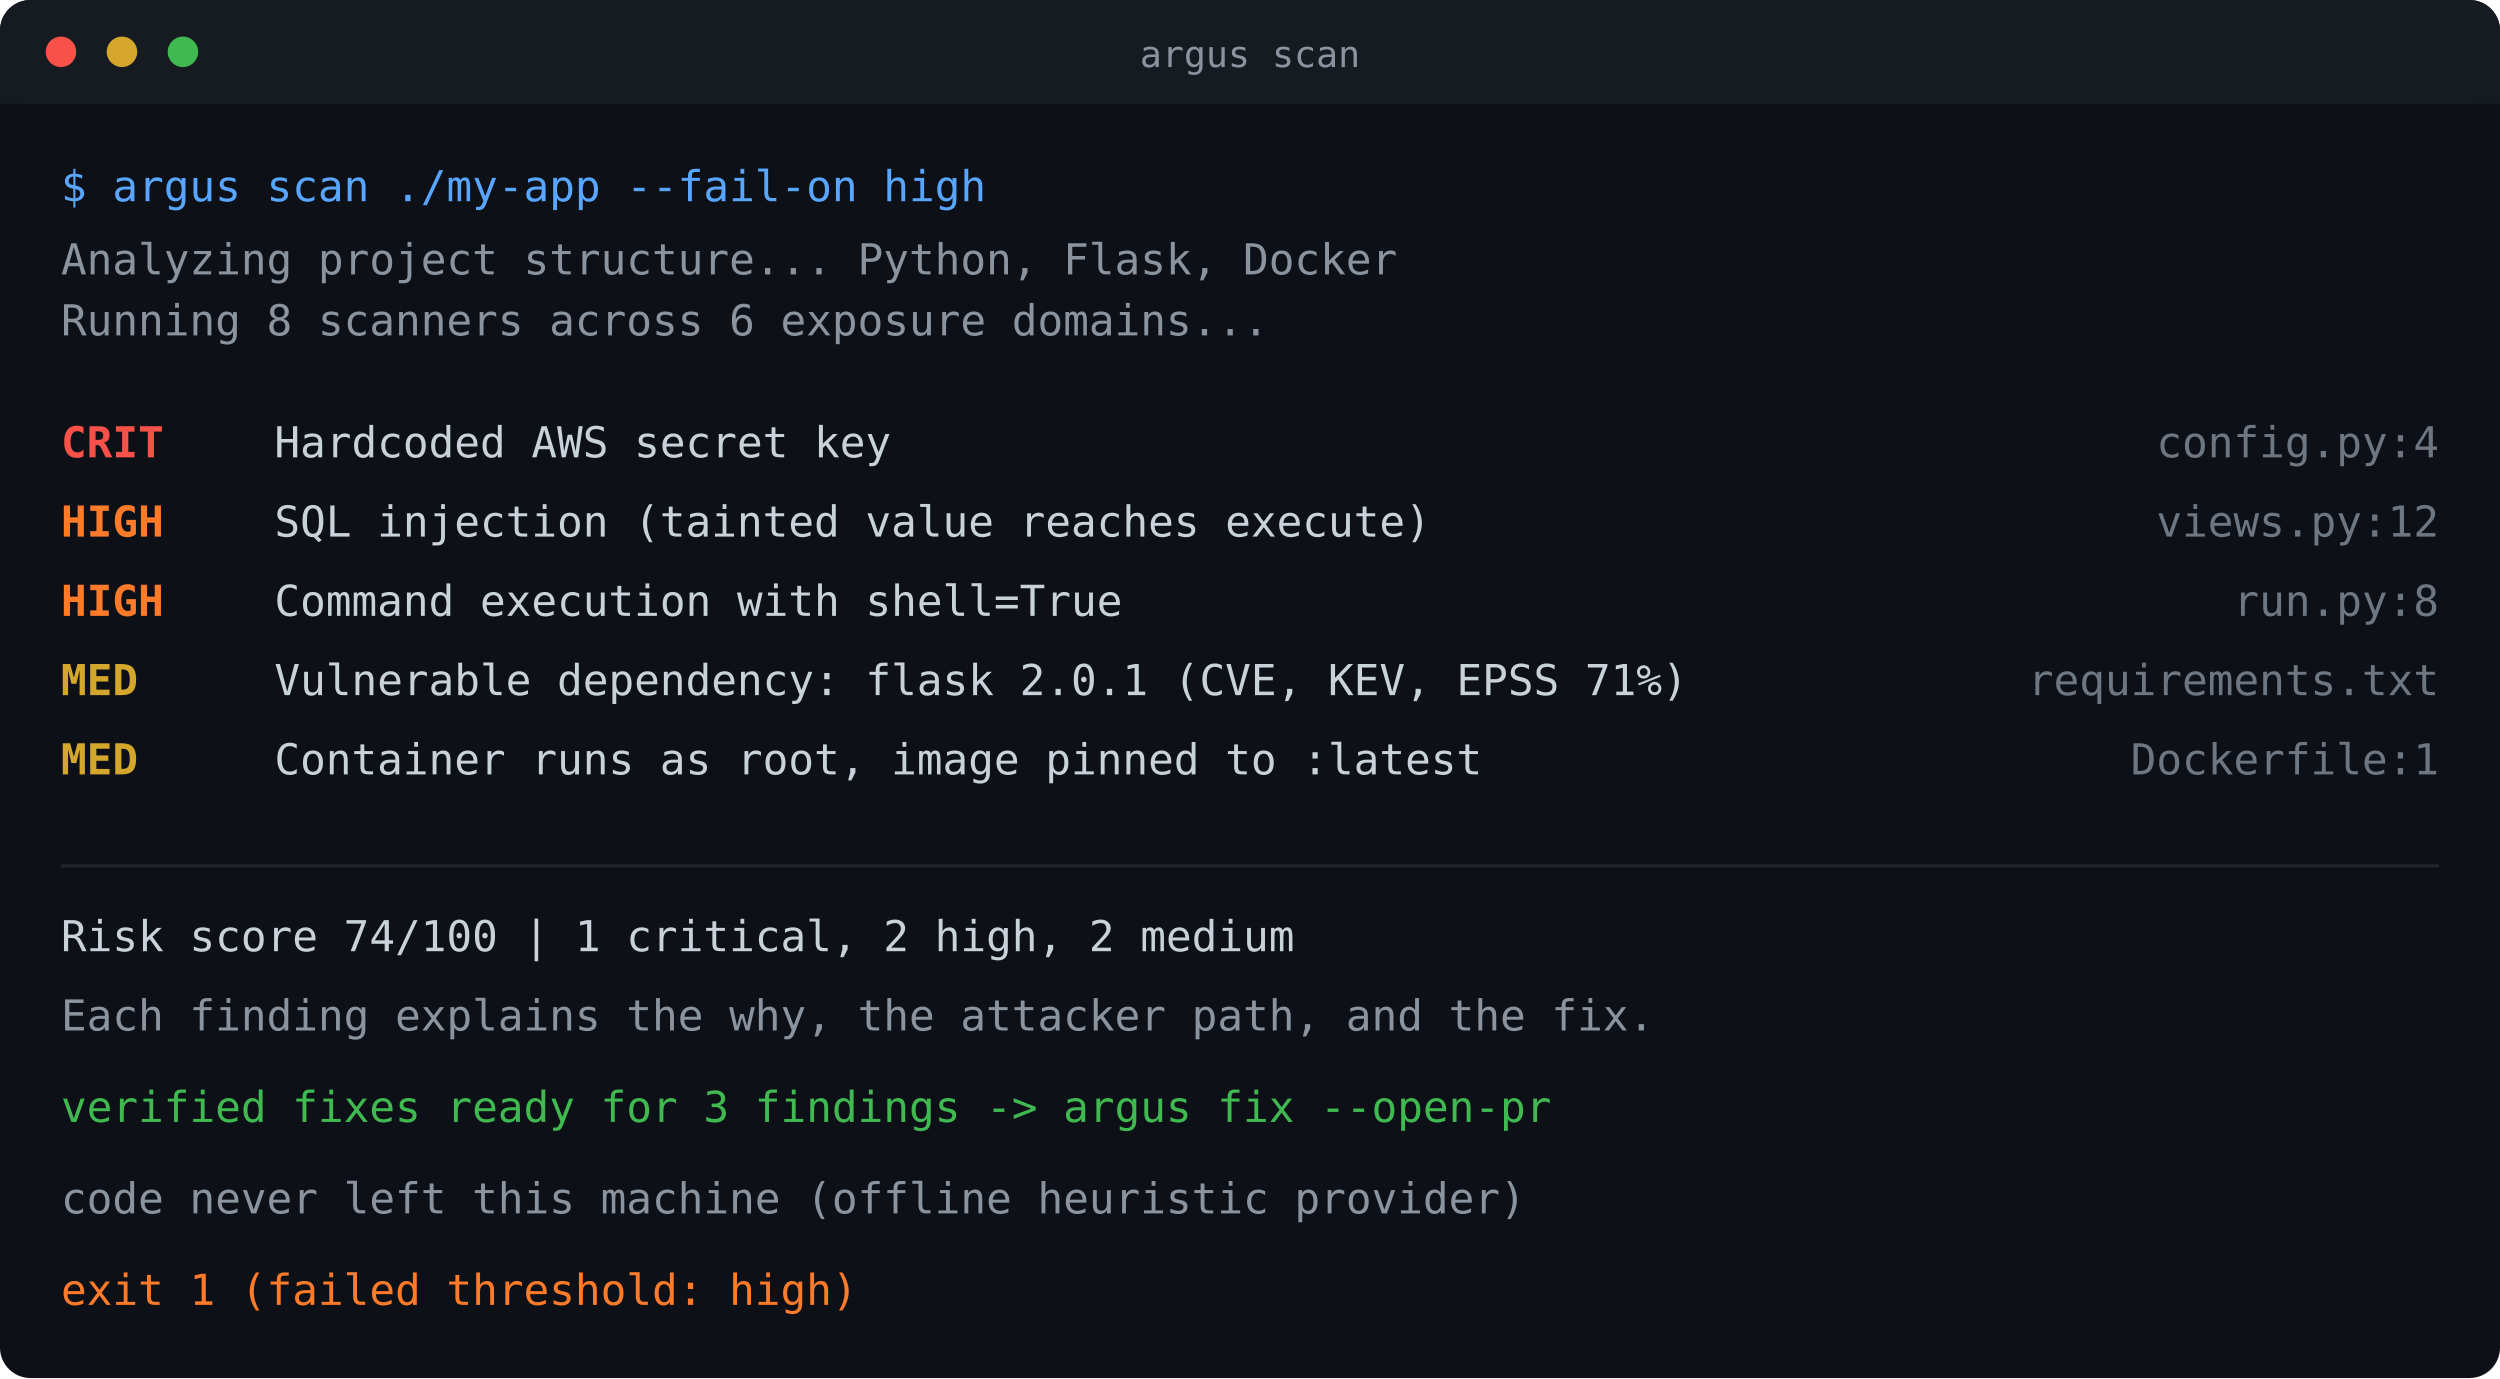
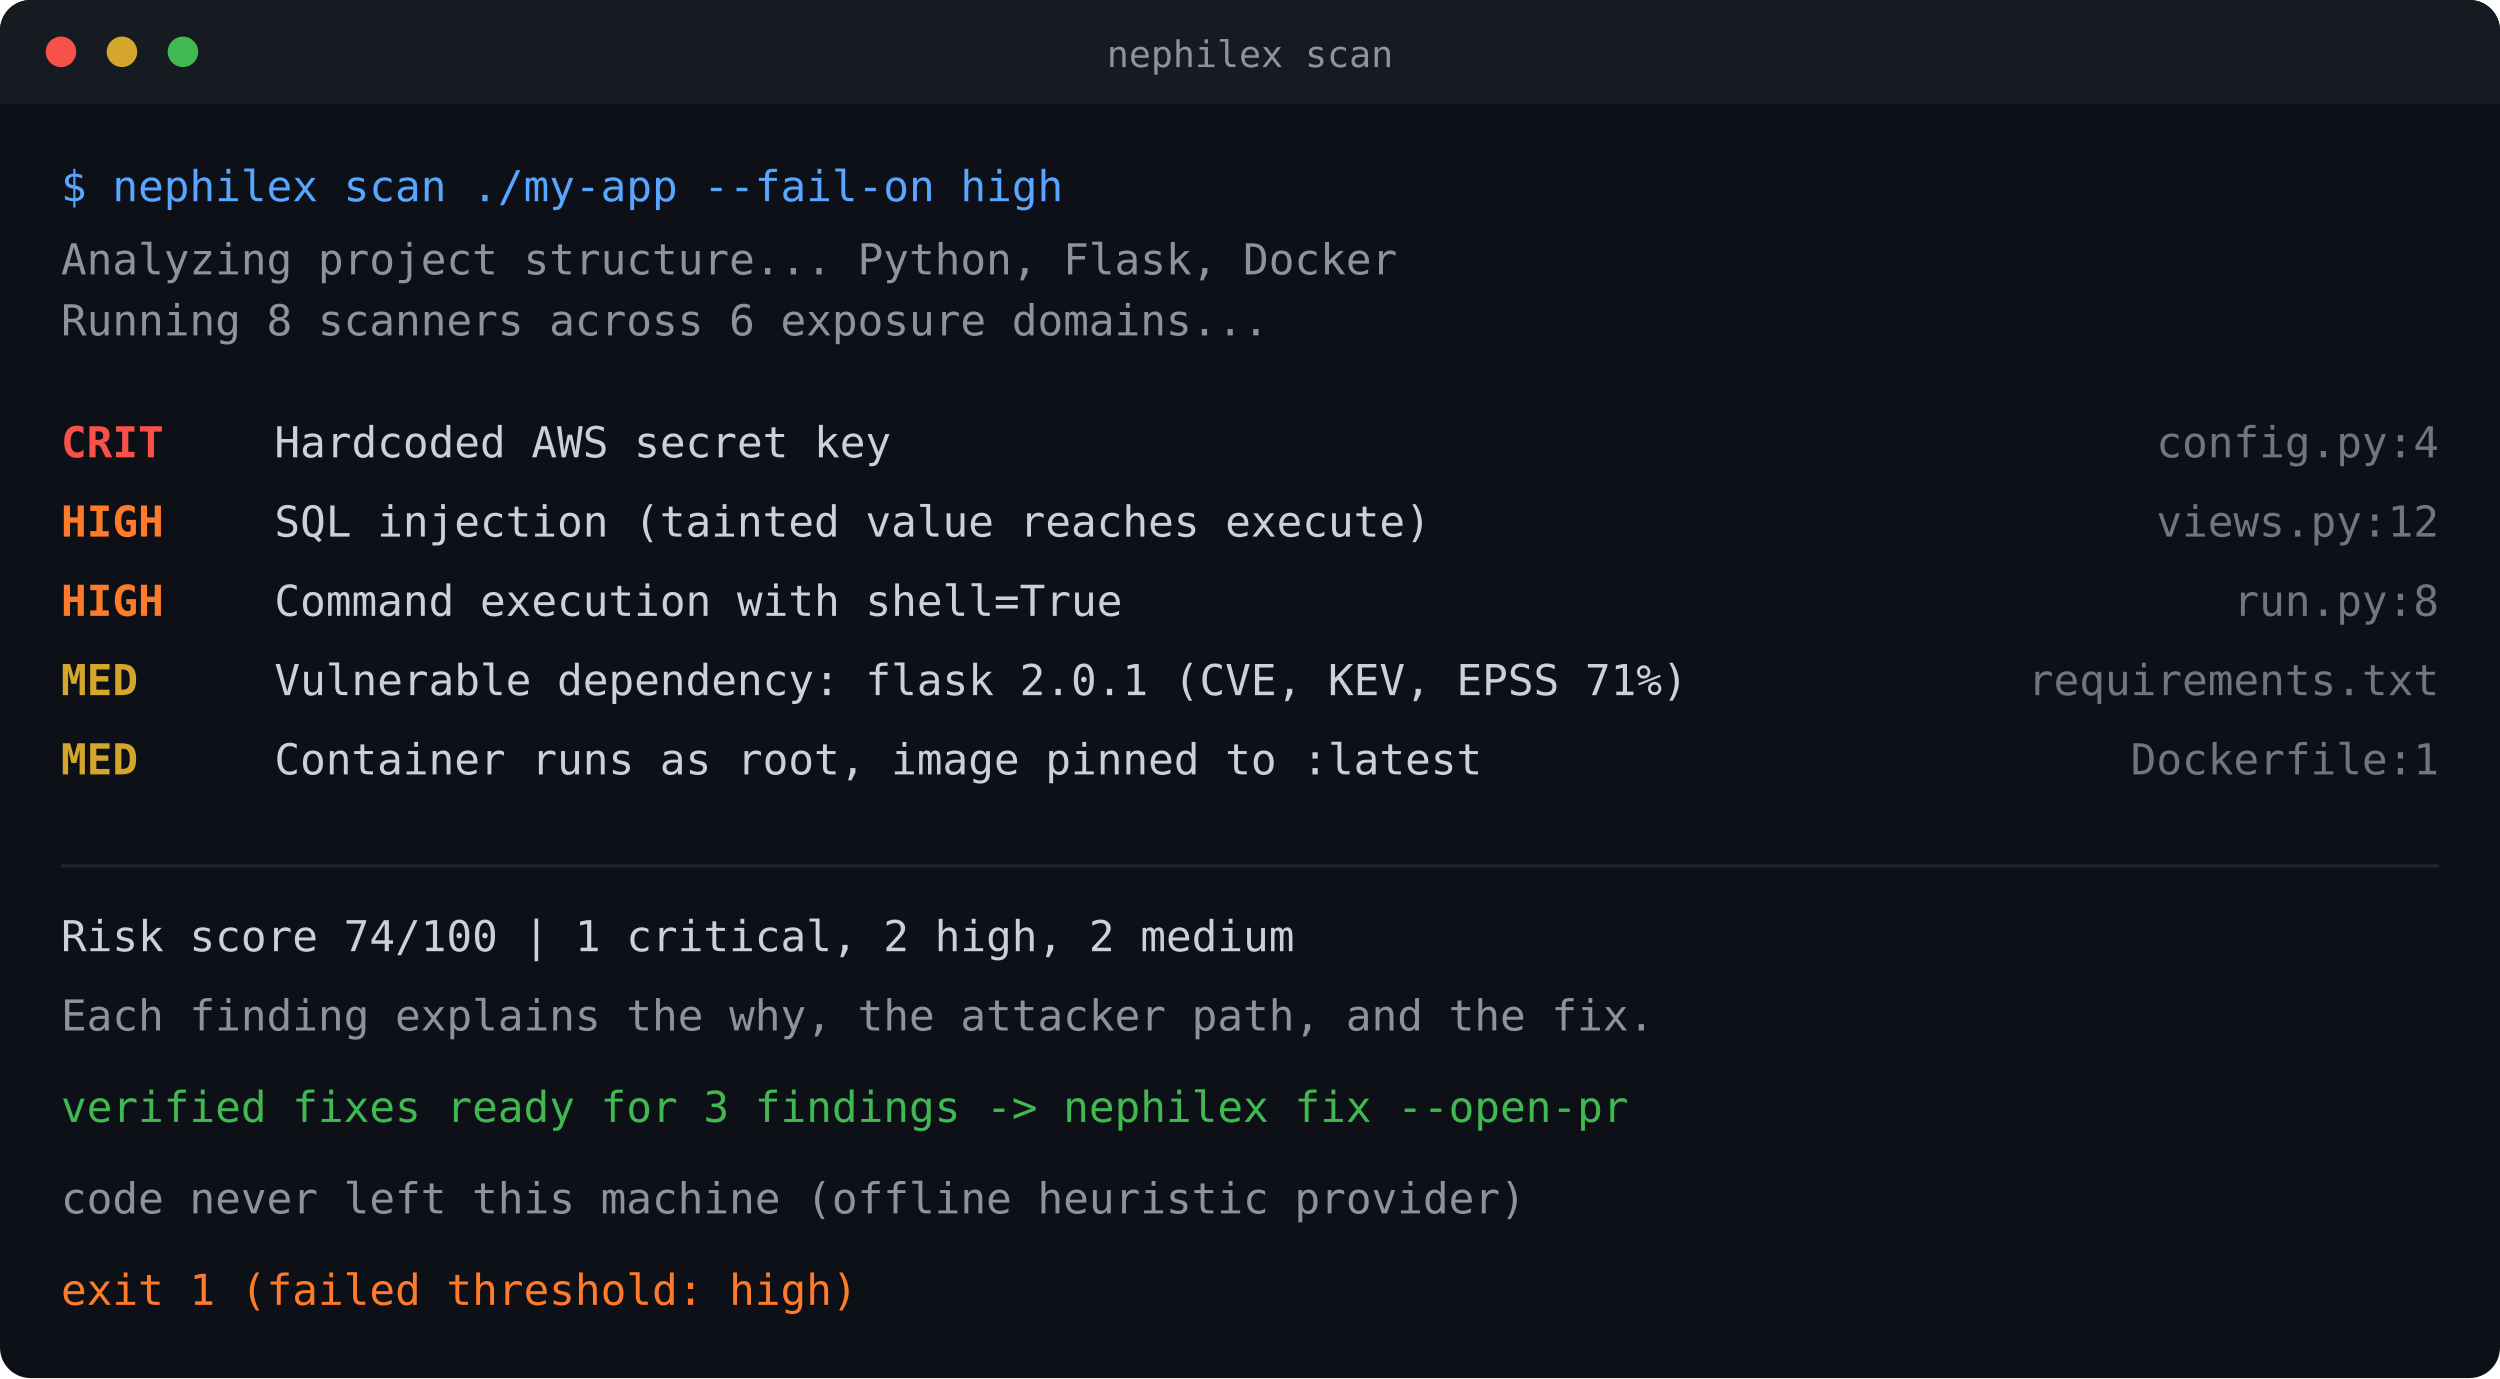
<svg xmlns="http://www.w3.org/2000/svg" viewBox="0 0 820 452" font-family="ui-monospace, SFMono-Regular, Menlo, monospace" font-size="14">
  <rect width="820" height="452" rx="10" fill="#0d1117" />
  <rect width="820" height="34" rx="10" fill="#161b22" />
  <rect y="24" width="820" height="10" fill="#161b22" />
  <circle cx="20" cy="17" r="5" fill="#f85149" />
  <circle cx="40" cy="17" r="5" fill="#d4a72c" />
  <circle cx="60" cy="17" r="5" fill="#3fb950" />
-   <text x="410" y="22" fill="#8b949e" text-anchor="middle" font-size="12">argus scan</text>
-   <text x="20" y="66" fill="#58a6ff">$ argus scan ./my-app --fail-on high</text>
+   <text x="410" y="22" fill="#8b949e" text-anchor="middle" font-size="12">nephilex scan</text>
+   <text x="20" y="66" fill="#58a6ff">$ nephilex scan ./my-app --fail-on high</text>
  <text x="20" y="90" fill="#8b949e">Analyzing project structure... Python, Flask, Docker</text>
  <text x="20" y="110" fill="#8b949e">Running 8 scanners across 6 exposure domains...</text>
  <text x="20" y="150" fill="#f85149" font-weight="600">CRIT</text>
  <text x="90" y="150" fill="#c9d1d9">Hardcoded AWS secret key</text>
  <text x="800" y="150" fill="#6e7681" text-anchor="end">config.py:4</text>
  <text x="20" y="176" fill="#ff7b29" font-weight="600">HIGH</text>
  <text x="90" y="176" fill="#c9d1d9">SQL injection (tainted value reaches execute)</text>
  <text x="800" y="176" fill="#6e7681" text-anchor="end">views.py:12</text>
  <text x="20" y="202" fill="#ff7b29" font-weight="600">HIGH</text>
  <text x="90" y="202" fill="#c9d1d9">Command execution with shell=True</text>
  <text x="800" y="202" fill="#6e7681" text-anchor="end">run.py:8</text>
  <text x="20" y="228" fill="#d4a72c" font-weight="600">MED</text>
  <text x="90" y="228" fill="#c9d1d9">Vulnerable dependency: flask 2.0.1 (CVE, KEV, EPSS 71%)</text>
  <text x="800" y="228" fill="#6e7681" text-anchor="end">requirements.txt</text>
  <text x="20" y="254" fill="#d4a72c" font-weight="600">MED</text>
  <text x="90" y="254" fill="#c9d1d9">Container runs as root, image pinned to :latest</text>
  <text x="800" y="254" fill="#6e7681" text-anchor="end">Dockerfile:1</text>
  <line x1="20" y1="284" x2="800" y2="284" stroke="#21262d" />
  <text x="20" y="312" fill="#c9d1d9">Risk score 74/100  |  1 critical, 2 high, 2 medium</text>
  <text x="20" y="338" fill="#8b949e">Each finding explains the why, the attacker path, and the fix.</text>
-   <text x="20" y="368" fill="#3fb950">verified fixes ready for 3 findings  -&gt;  argus fix --open-pr</text>
+   <text x="20" y="368" fill="#3fb950">verified fixes ready for 3 findings  -&gt;  nephilex fix --open-pr</text>
  <text x="20" y="398" fill="#8b949e">code never left this machine (offline heuristic provider)</text>
  <text x="20" y="428" fill="#ff7b29">exit 1  (failed threshold: high)</text>
</svg>
